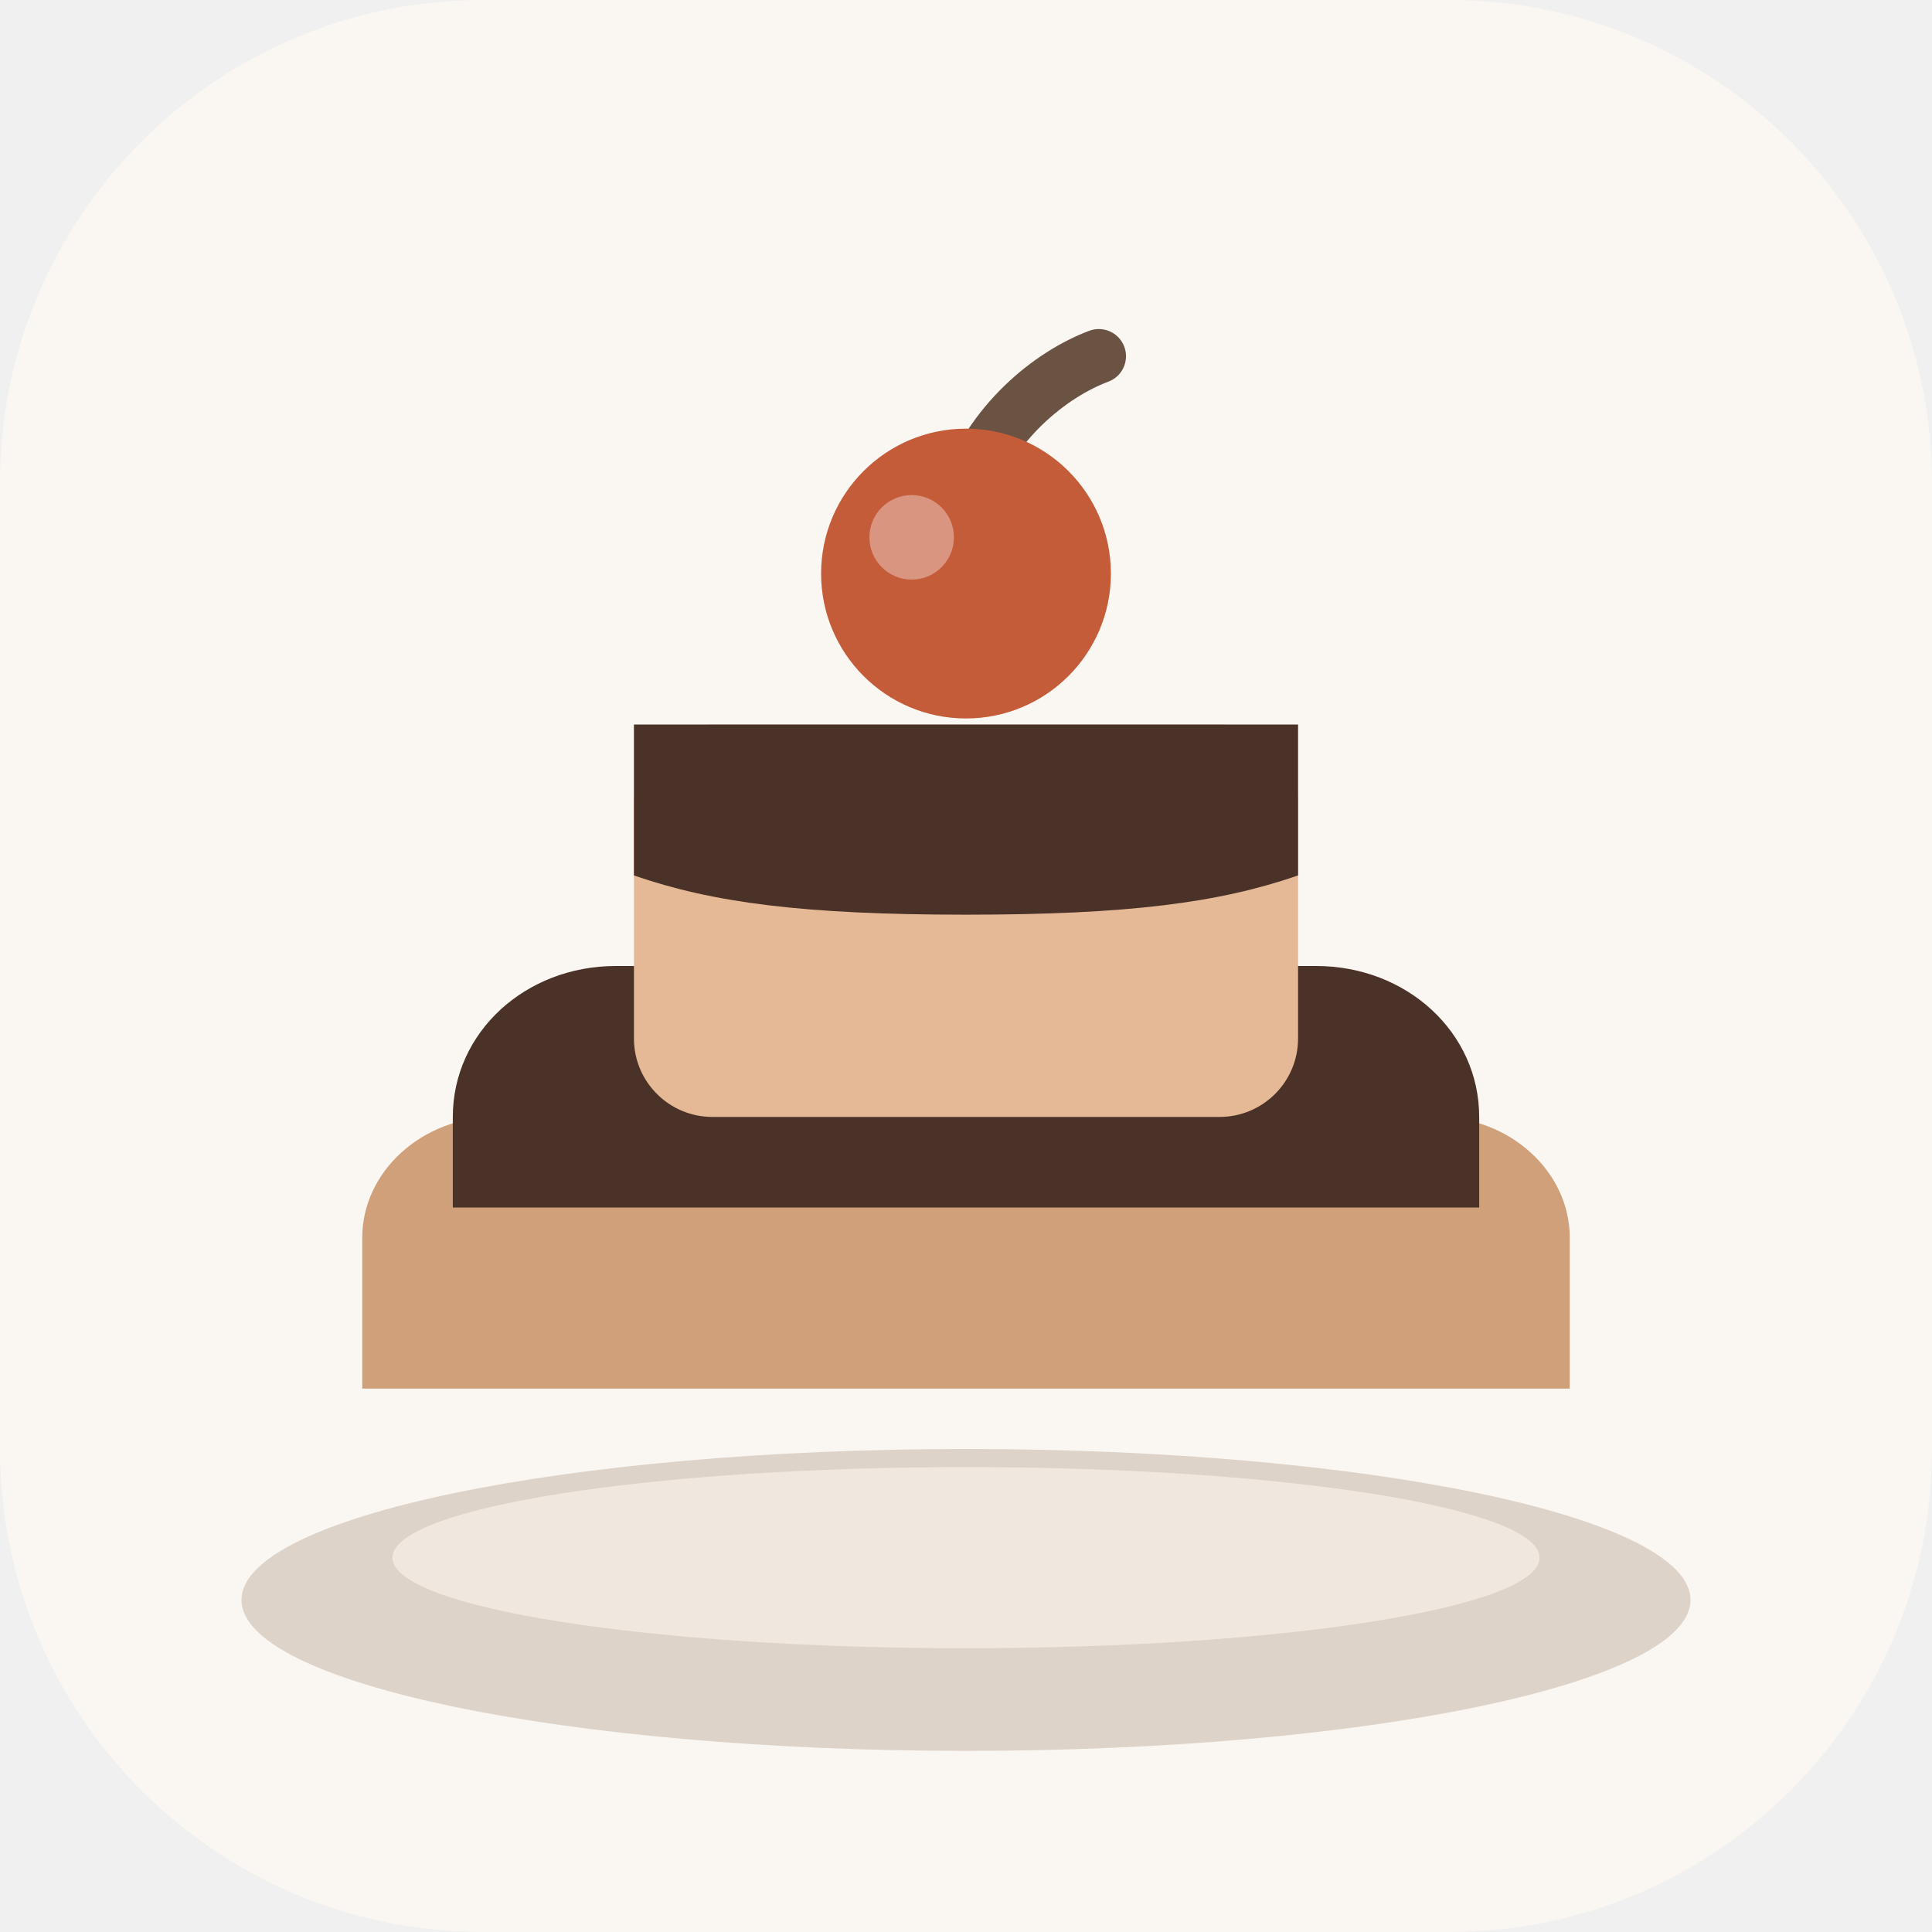
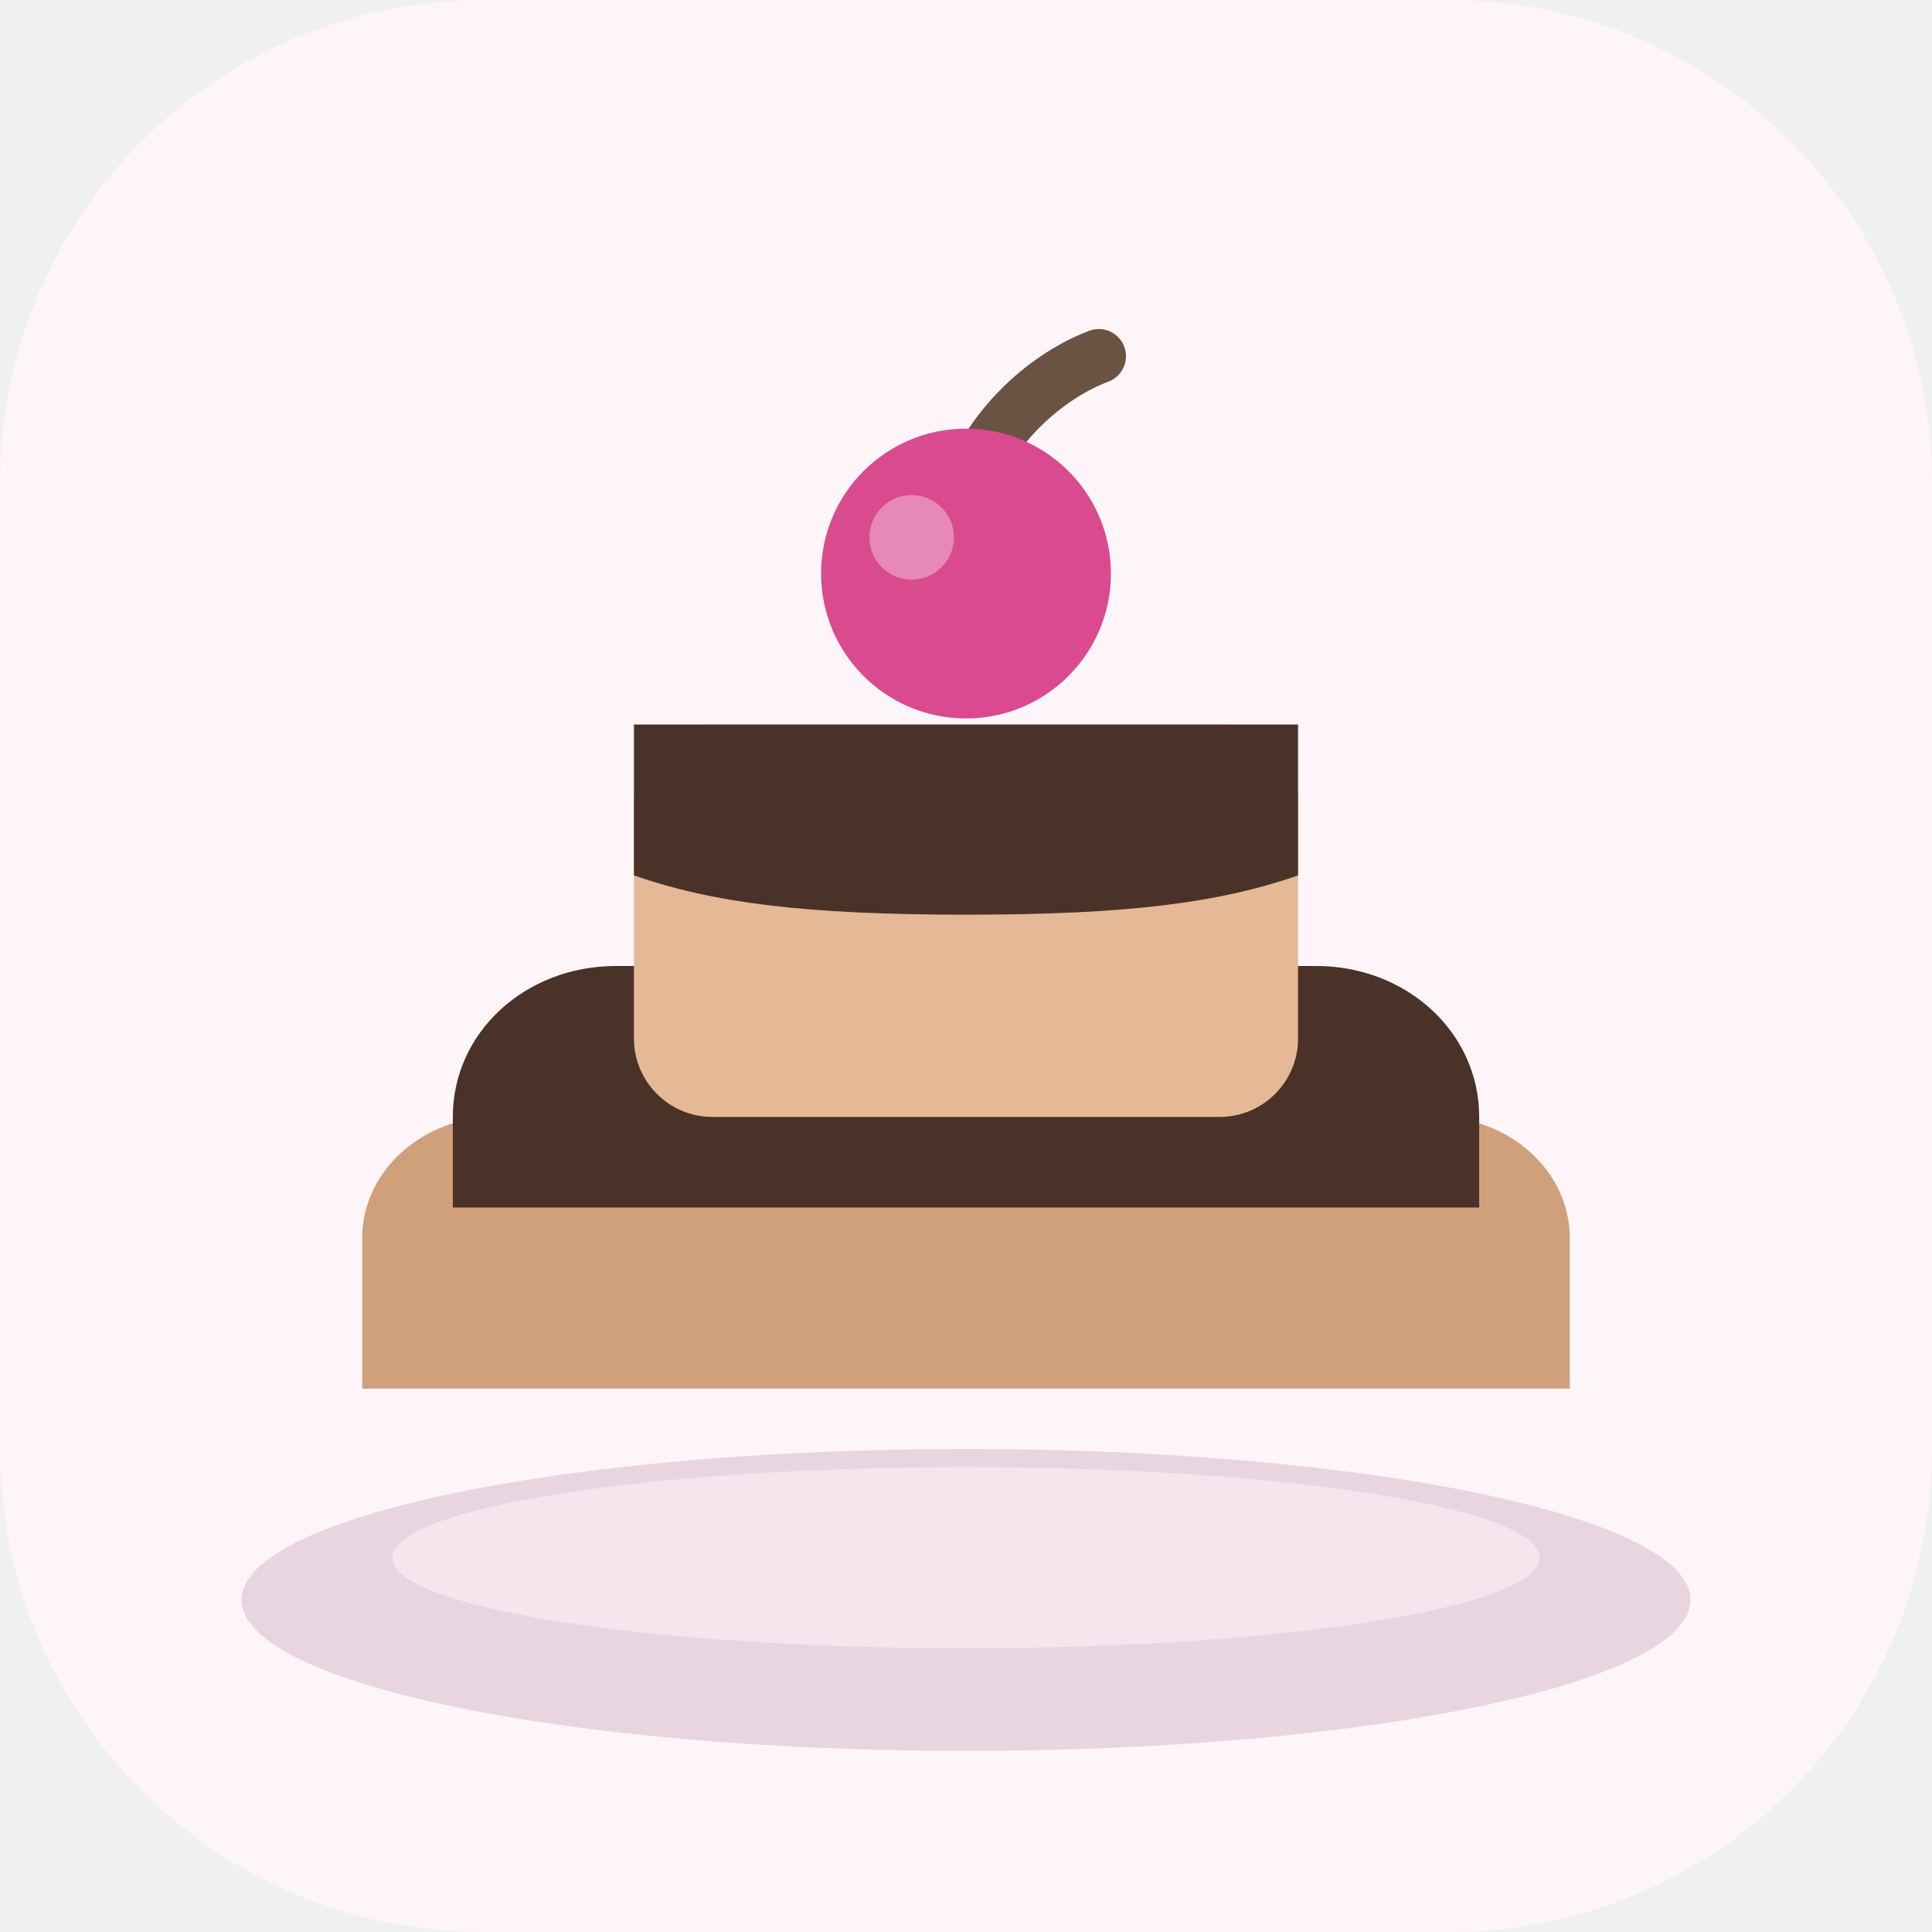
<svg xmlns="http://www.w3.org/2000/svg" viewBox="0 0 32 32">
-   <rect width="32" height="32" rx="8" fill="#faf6f1" />
-   <ellipse cx="16" cy="26.5" rx="12" ry="2.5" fill="#ddd3c8" />
-   <ellipse cx="16" cy="25.8" rx="9.5" ry="1.5" fill="#f0e8de" />
+   <rect width="32" height="32" rx="8" fill="#fdf5f8" />
+   <ellipse cx="16" cy="26.5" rx="12" ry="2.5" fill="#e8d5df" />
+   <ellipse cx="16" cy="25.8" rx="9.5" ry="1.5" fill="#f5e6ee" />
  <path fill="#cfa07a" d="M6 20.5c0-1.1 1-2 2.2-2h15.6c1.2 0 2.2.9 2.2 2v2.5H6v-2.5z" />
  <path fill="#4a3228" d="M7.5 18.5c0-1.4 1.2-2.5 2.7-2.5h11.6c1.5 0 2.7 1.1 2.7 2.5v1.5H7.5v-1.5z" />
  <rect x="10.5" y="12" width="11" height="6.5" rx="1.3" fill="#e5b896" />
  <path fill="#4a3228" d="M10.5 12h11v2.5c-1.3.45-2.8.65-5.5.65S11.8 14.95 10.5 14.5V12z" />
  <path stroke="#6b5344" stroke-width="0.9" fill="none" stroke-linecap="round" d="M16 8.2c.4-1.2 1.4-2 2.2-2.3" />
-   <circle cx="16" cy="9.5" r="2.4" fill="#c45c3a" />
+   <circle cx="16" cy="9.5" r="2.4" fill="#d94a8f" />
  <circle cx="15.1" cy="8.9" r="0.7" fill="#fff" opacity="0.35" />
</svg>
